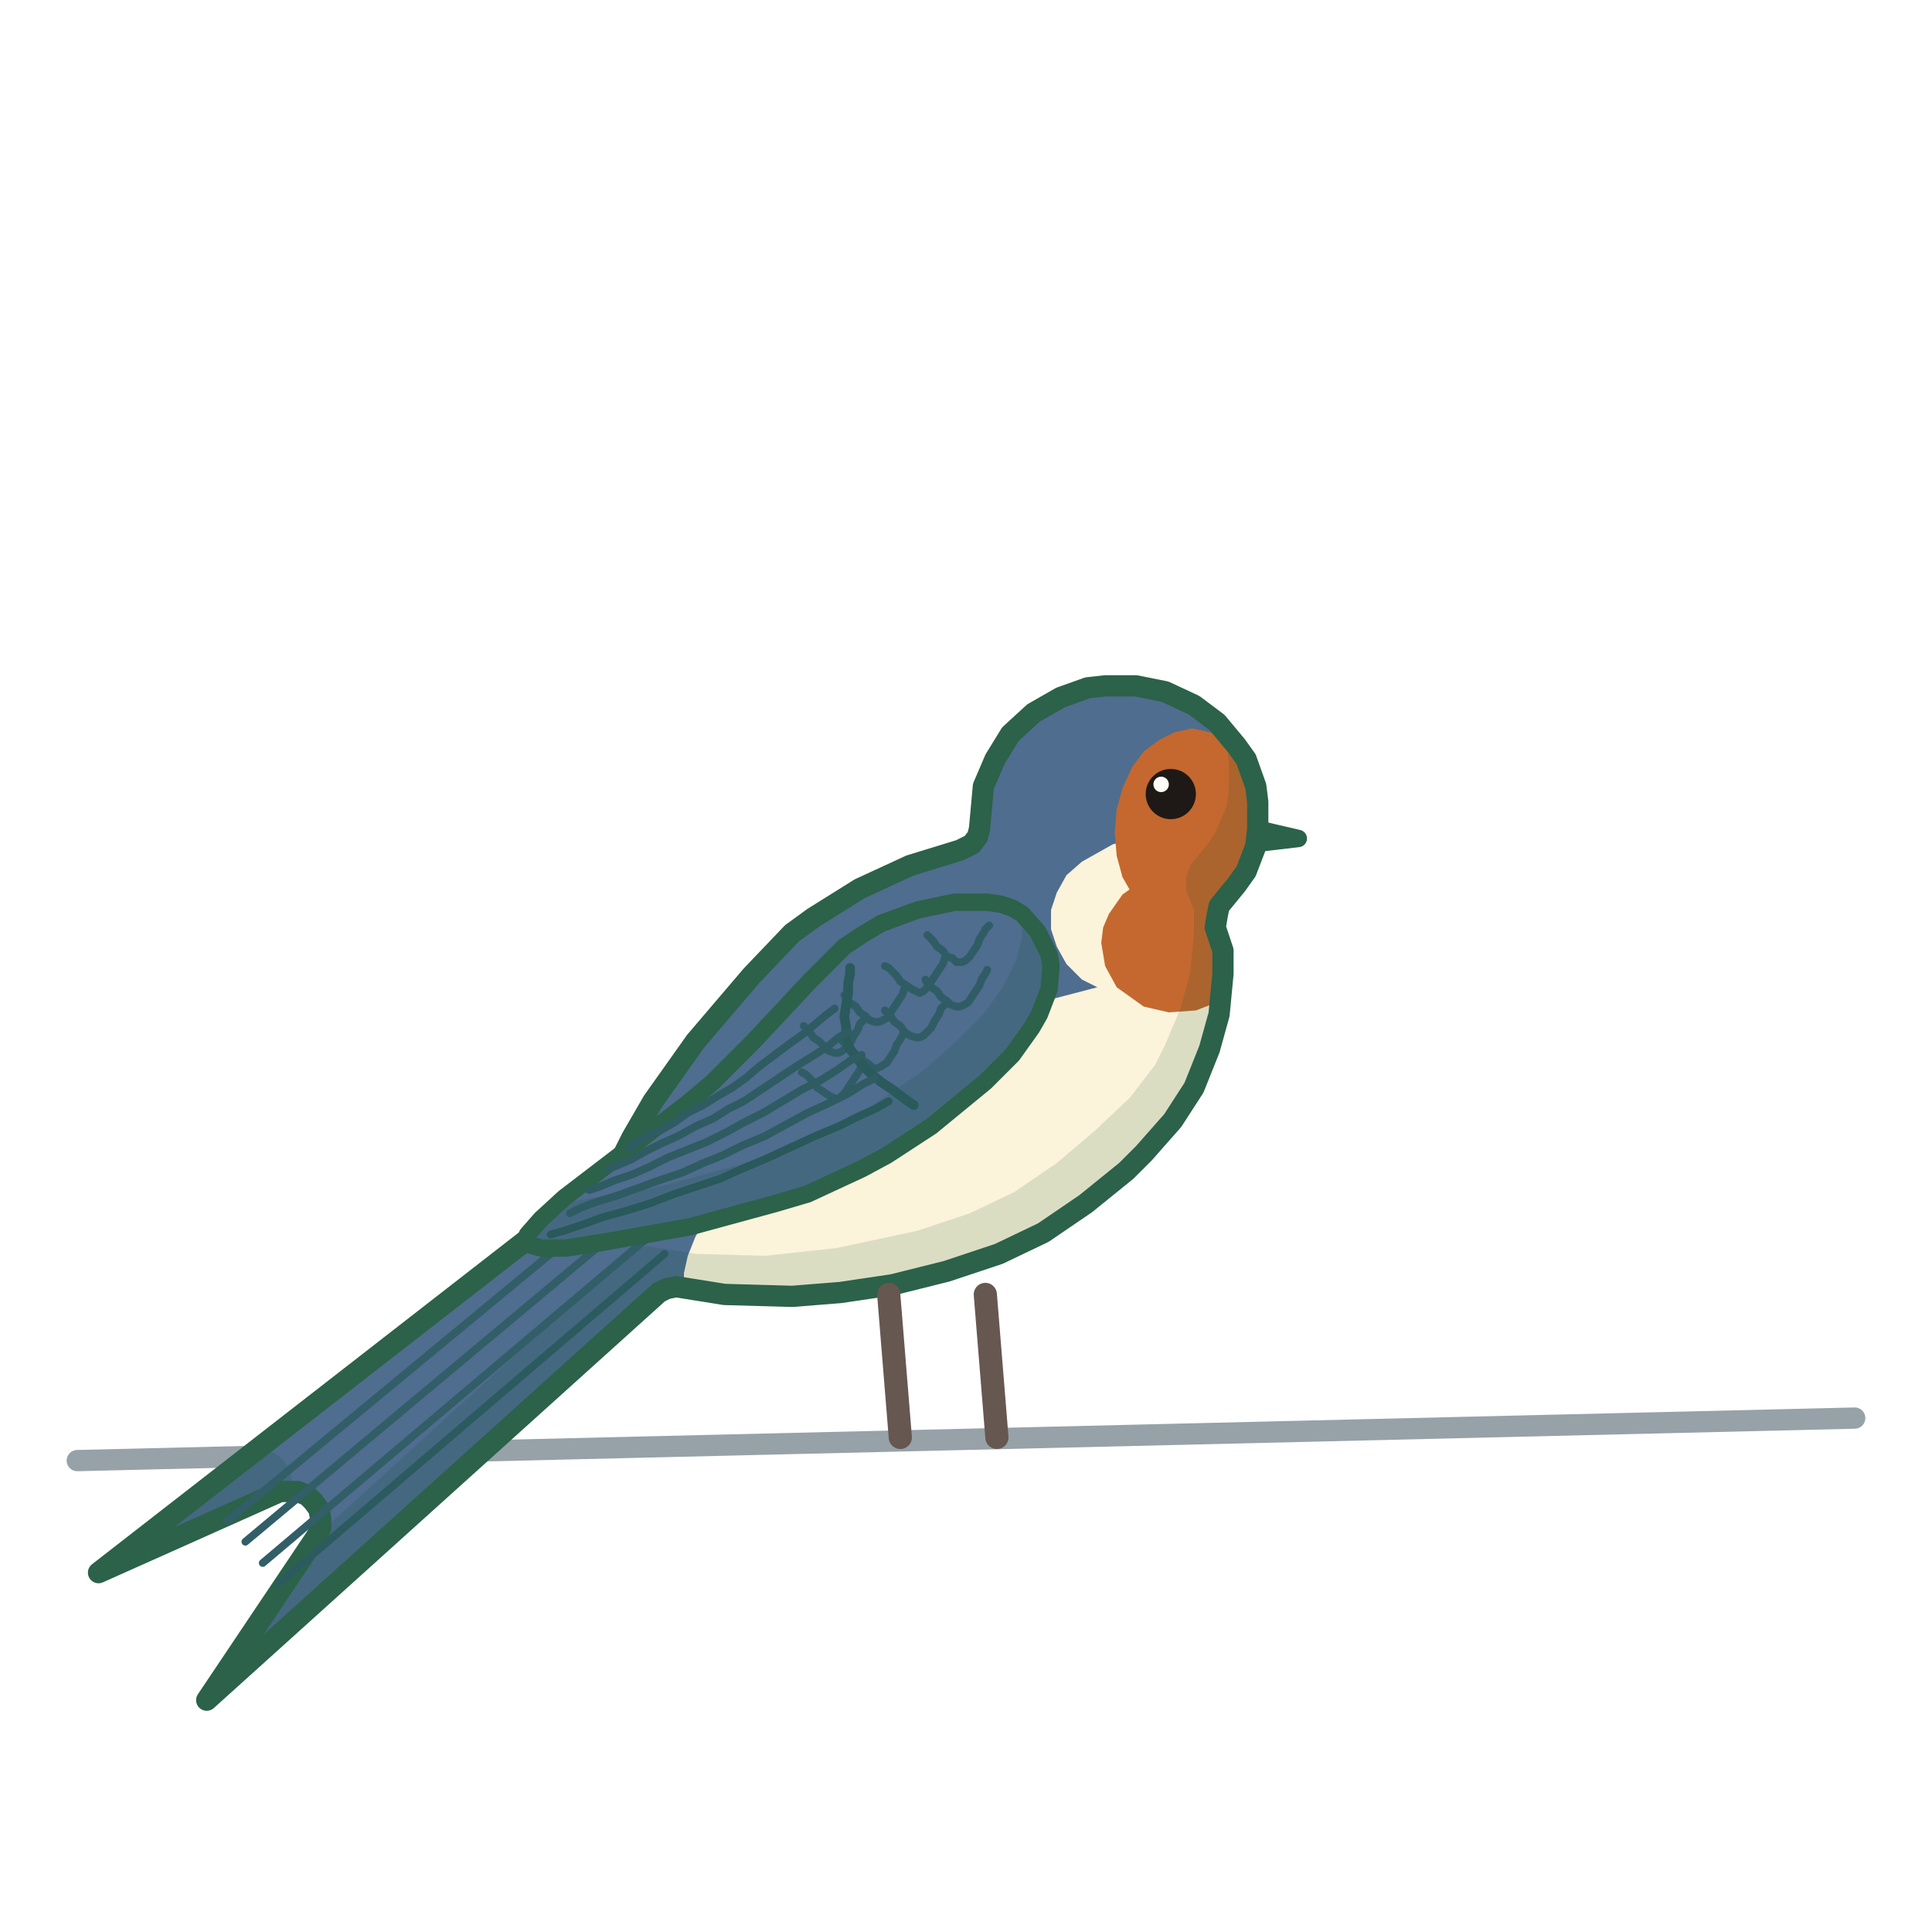
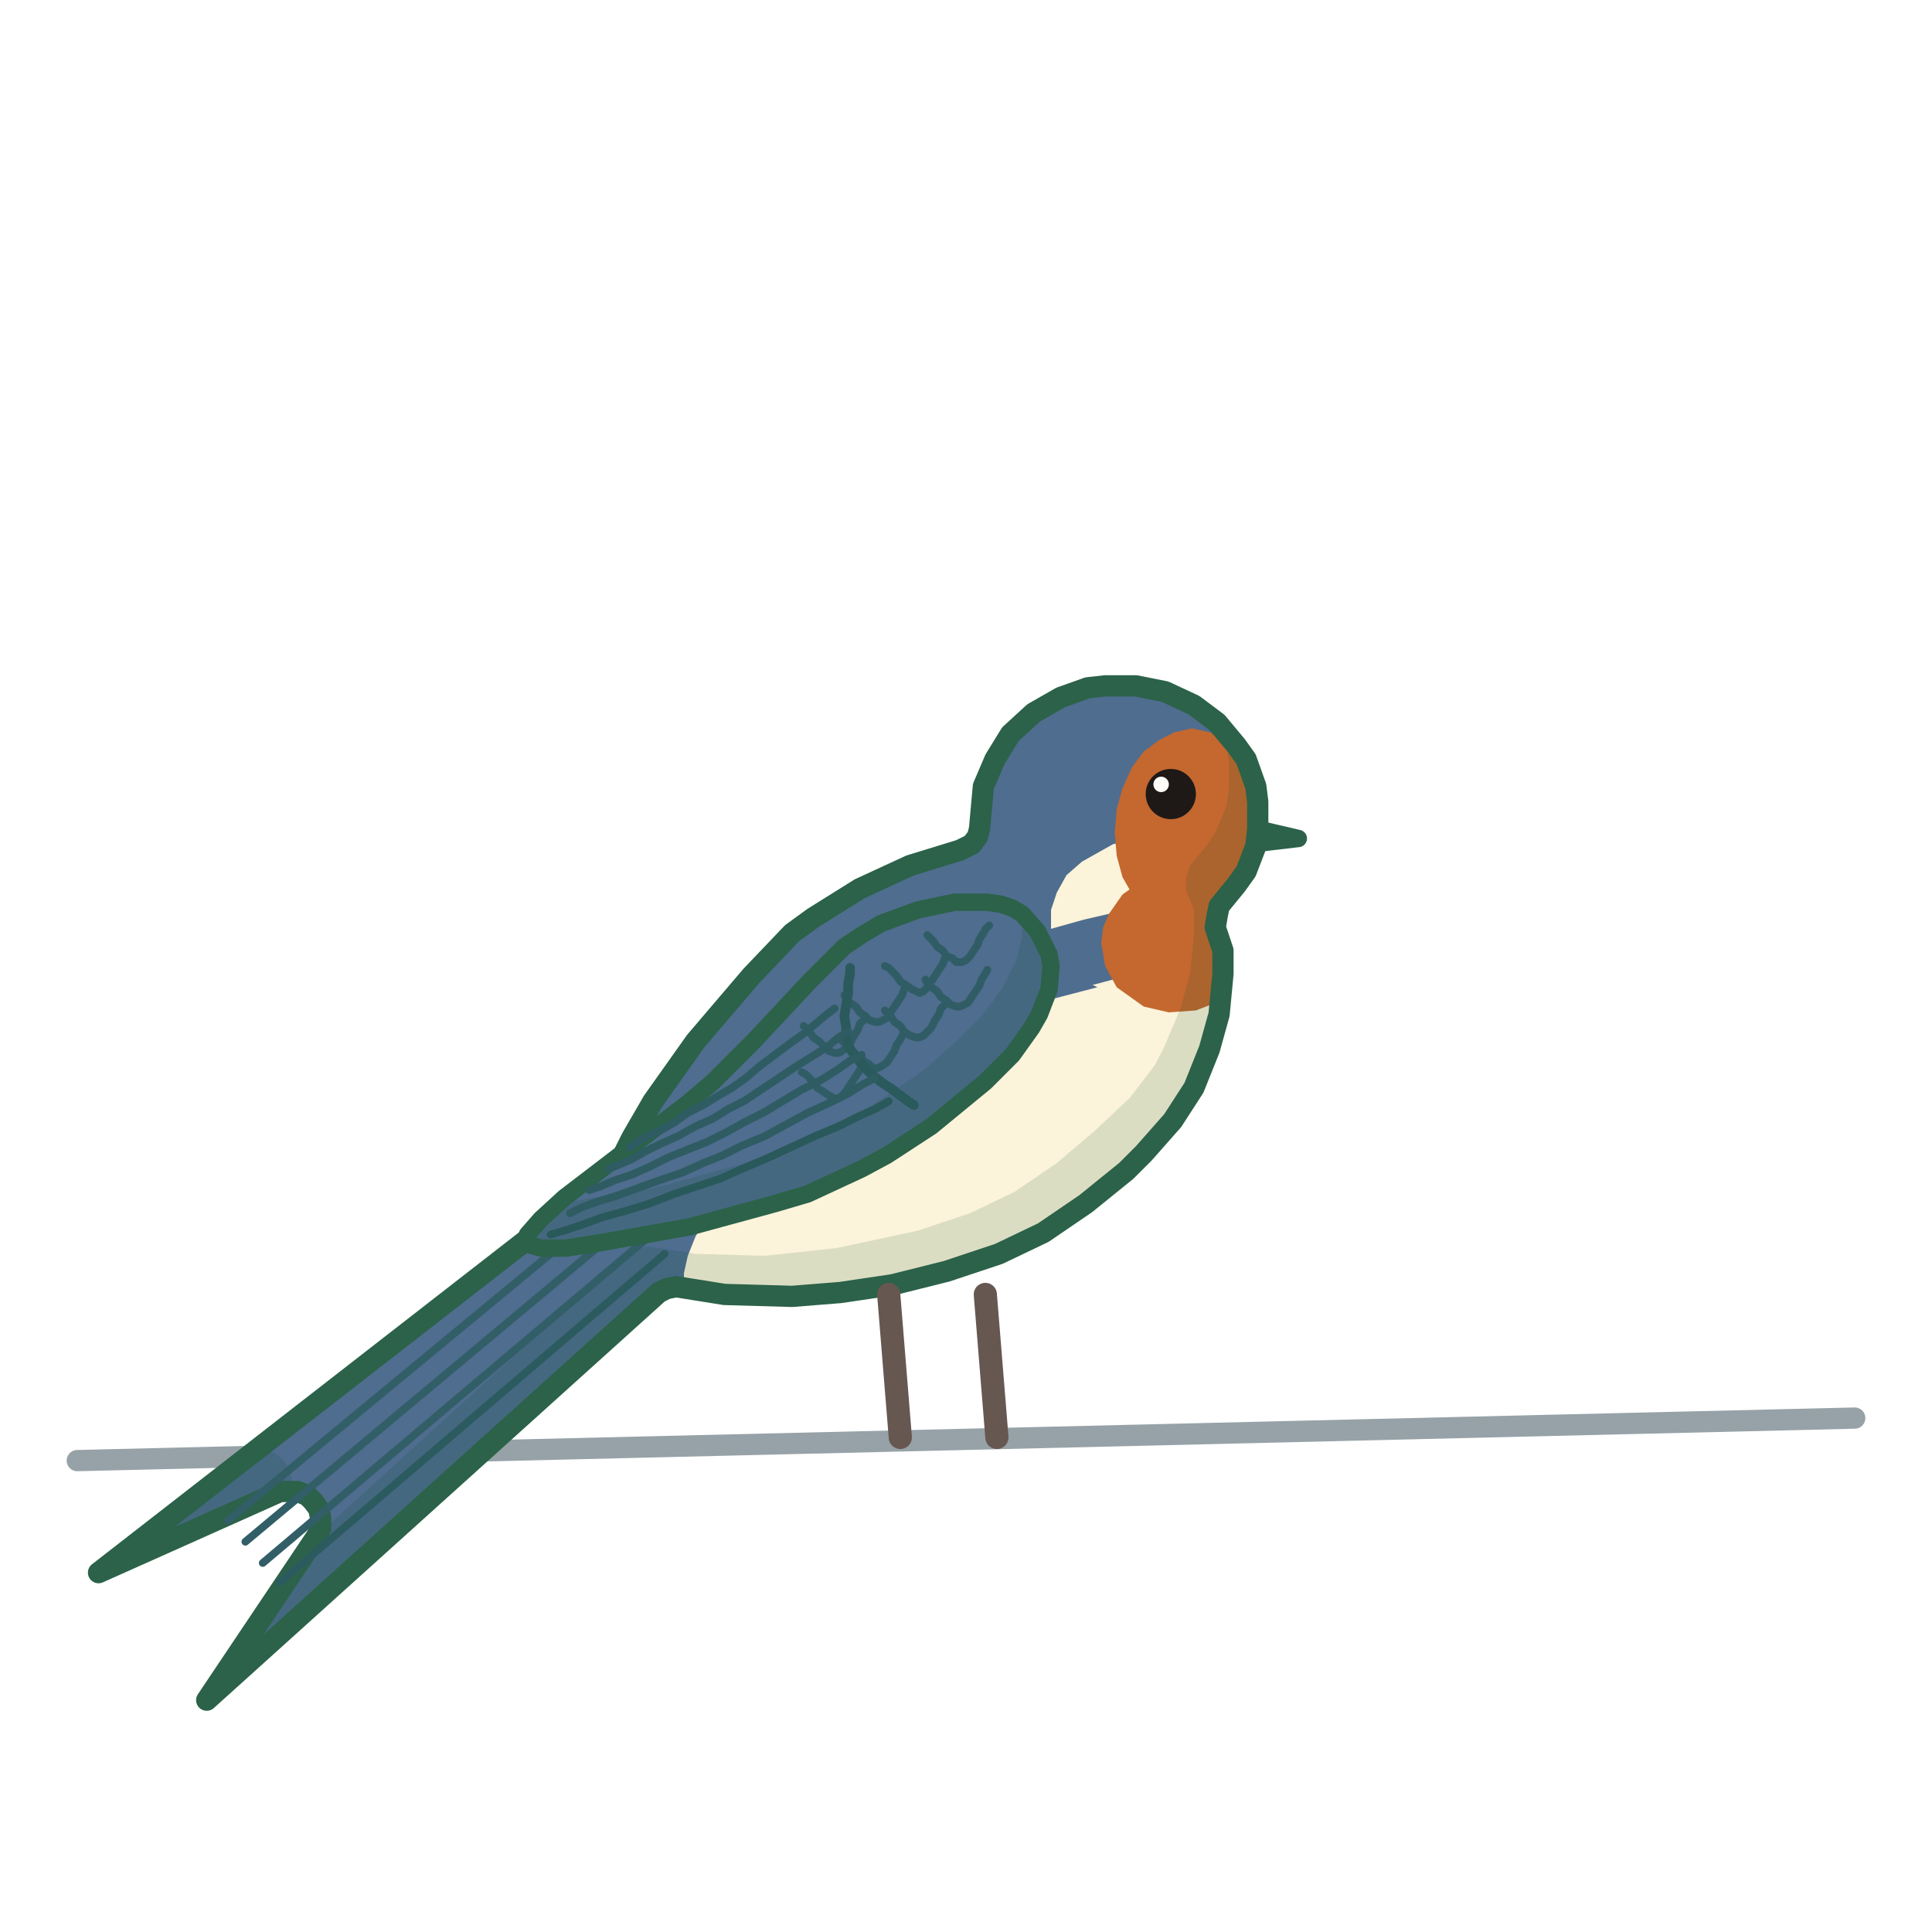
<svg xmlns="http://www.w3.org/2000/svg" width="100" height="100" viewBox="0 0 100 100">
  <g stroke-linecap="round" stroke-linejoin="round">
    <path d="M4,75.6 L96,73.4" fill="none" stroke="#96A2A7" stroke-width="1.1" />
    <path d="M61.2,42.1 L64.2,42.7 L67.2,43.4 L61.2,44.1 Z" fill="#4B3A33" stroke="none" />
    <path d="M61.2,44.1 L61.2,42.1 L64.2,42.7 L67.2,43.4 L64.2,43.8 Z" fill="#06472A" fill-opacity="0.13" stroke="none" />
    <path d="M61.2,42.1 L64.2,42.7 L67.2,43.4 L61.2,44.1 Z" fill="none" stroke="#2B6249" stroke-width="0.9" />
    <path d="M5.1,81.4 L31.6,60.8 L31.9,60.5 L32.7,58.9 L33.8,57 L36,53.9 L38.9,50.5 L41,48.3 L42.1,47.5 L44.5,46 L47.1,44.8 L49.7,44 L50.3,43.7 L50.6,43.3 L50.7,42.9 L50.9,40.7 L51.5,39.3 L52.3,38 L53.5,36.9 L54.9,36.1 L56.3,35.6 L57.2,35.5 L58.8,35.5 L60.3,35.8 L61.8,36.5 L63,37.4 L64,38.6 L64.5,39.3 L65,40.7 L65.1,41.5 L65.1,42.9 L65,43.8 L64.5,45.1 L64,45.8 L63.1,46.9 L63,47.4 L62.9,48 L63.3,49.2 L63.3,50.4 L63.1,52.5 L62.6,54.3 L61.8,56.3 L60.7,58 L59.2,59.7 L58.3,60.6 L56.2,62.3 L54,63.8 L51.7,64.9 L49,65.8 L46.2,66.5 L43.5,66.9 L41,67.1 L37.5,67 L35,66.6 L34.5,66.7 L34.1,66.9 L10.7,88 L16.4,79.5 L16.6,79.1 L16.6,78.6 L16.5,78.1 L16.2,77.7 L15.9,77.4 L15.4,77.2 L15,77.2 L14.5,77.2 Z" fill="#4F6D8F" stroke="none" />
    <path d="M38.3,63.3 L34.6,66.7 L33.9,67 L10.7,88 L16.3,79.7 L16.6,78.9 L18.8,75.5 L15.1,77.2 L14.3,77.3 L5.1,81.4 L31.5,60.9 L31.9,60.3 L34.3,58.5 L34.5,58.5 L38.3,63 Z" fill="#4F6D8F" stroke="none" />
    <path d="M64.2,44.6 L64.6,44.9 L64,45.8 L63.1,46.9 L62.9,47.5 L62.9,48.2 L63.3,49.3 L63.3,51 L62.9,53.4 L62.2,55.3 L61.3,57.2 L60,58.9 L58.2,60.6 L56.2,62.3 L54,63.8 L51.7,64.9 L49,65.8 L46.2,66.5 L43.5,66.9 L41,67.1 L38.6,67.1 L35.4,66.7 L35.4,65.9 L35.6,65 L36,64 L36.6,63 L37.3,61.9 L39.5,59.7 L42.2,57.5 L45.4,55.5 L49,53.7 L52.7,52.3 L54.5,51.7 L56.8,51.1 L56,50.7 L55.2,49.9 L54.7,49 L54.4,48.1 L54.4,47.1 L54.7,46.2 L55.2,45.3 L56,44.6 L57.6,43.7 L58.8,43.4 L60.1,43.3 L61.4,43.4 L62.6,43.7 Z" fill="#FBF3DA" stroke="none" />
+     <path d="M63.2,46.8 L63,47.2 L62.9,47.7 L62.9,48.2 L63.1,48.6 L61.6,49.4 L59.5,50.2 L56.1,51.1 L52.8,51.7 L50.2,51.8 L49.1,51.5 L48.8,51.2 L48.8,51 L49.1,50.5 L49.8,50 L51.4,49.1 L53.6,48.3 L56.1,47.6 L58.7,47 L61,46.8 Z" fill="#4F6D8F" stroke="none" />
    <path d="M64.2,38.9 L64.8,40 L65.1,41.5 L65.1,43 L64.7,44.5 L64.1,45.8 L63.1,47.1 L62.9,47.5 L62.9,48.1 L62.2,48.4 L61.7,48.4 L60.8,48.3 L60.4,48.1 L59.6,47.6 L58.9,46.8 L58.1,45.4 L57.8,44.3 L57.7,43.1 L57.8,41.9 L58.1,40.8 L58.6,39.7 L59.2,38.9 L60,38.3 L60.8,37.9 L61.7,37.7 L62.6,37.9 L63.5,38.3 Z" fill="#C4682F" stroke="none" />
    <path d="M63.8,46.2 L63.1,46.9 L62.9,47.7 L62.9,48.2 L63.3,49.2 L63.3,49.7 L63.2,51.8 L61.9,52.3 L60.5,52.4 L59.2,52.1 L58.5,51.6 L57.8,51.1 L57.2,50 L57,48.8 L57.1,48 L57.4,47.3 L58.1,46.3 L58.8,45.8 L59.7,45.4 L61,45.2 L62.3,45.4 Z" fill="#C4682F" stroke="none" />
    <path d="M5.2,81.3 L13.2,75.1 L13.8,75.1 L14.2,75.2 L14.6,75.5 L14.9,75.9 L15.1,76.5 L15,77.2 L14.3,77.3 Z" fill="#06472A" fill-opacity="0.13" stroke="none" />
    <path d="M16.5,79.4 L32.4,64.9 L32.8,64.7 L33.5,64.5 L36,64.9 L39.6,65 L43.3,64.6 L47.5,63.7 L50.2,62.8 L52.5,61.7 L54.7,60.2 L56.7,58.5 L58.5,56.8 L59.8,55.1 L60.3,54.1 L61.1,52.2 L61.6,50.4 L61.8,48.3 L61.8,47.1 L61.4,46.1 L61.4,45.4 L61.6,44.8 L62.5,43.7 L62.9,43.1 L63.5,41.7 L63.6,40.8 L63.6,39.4 L63.5,38.6 L63.1,37.4 L63.6,38 L64.4,39.2 L64.8,40 L65.1,41.4 L65.2,42.3 L65,43.7 L64.7,44.5 L64.1,45.8 L63.1,46.9 L62.9,47.5 L62.9,48 L63.3,49.2 L63.4,49.8 L63.2,51.7 L62.9,53.4 L62.2,55.3 L61.3,57.2 L60,58.9 L58.2,60.6 L56.2,62.3 L54,63.8 L51.7,64.9 L49,65.8 L46.2,66.5 L42.2,67 L41,67.1 L38.6,67.1 L35,66.6 L34.5,66.7 L34.1,66.9 L10.7,88 Z" fill="#06472A" fill-opacity="0.13" stroke="none" />
    <path d="M5.1,81.4 L31.6,60.8 L31.9,60.5 L32.7,58.9 L33.8,57 L36,53.9 L38.9,50.5 L41,48.3 L42.1,47.5 L44.5,46 L47.1,44.8 L49.7,44 L50.3,43.7 L50.6,43.3 L50.7,42.9 L50.9,40.7 L51.5,39.3 L52.3,38 L53.5,36.9 L54.9,36.1 L56.3,35.6 L57.2,35.5 L58.8,35.5 L60.3,35.8 L61.8,36.5 L63,37.4 L64,38.6 L64.5,39.3 L65,40.7 L65.1,41.5 L65.1,42.9 L65,43.8 L64.5,45.1 L64,45.8 L63.1,46.9 L63,47.4 L62.9,48 L63.3,49.2 L63.3,50.4 L63.1,52.5 L62.6,54.3 L61.8,56.3 L60.7,58 L59.2,59.7 L58.3,60.6 L56.2,62.3 L54,63.8 L51.7,64.9 L49,65.8 L46.2,66.5 L43.5,66.9 L41,67.1 L37.5,67 L35,66.6 L34.5,66.7 L34.1,66.9 L10.7,88 L16.4,79.5 L16.6,79.1 L16.6,78.6 L16.5,78.1 L16.2,77.7 L15.9,77.4 L15.4,77.2 L15,77.2 L14.5,77.2 Z" fill="none" stroke="#2B6249" stroke-width="1.1" />
    <path d="M34.4,64.9 L14.5,81.9" fill="none" stroke="#2C5B5F" stroke-width="0.4" />
    <path d="M33.6,64 L13.6,80.9" fill="none" stroke="#325E67" stroke-width="0.4" />
    <path d="M32.8,63 L12.7,79.8" fill="none" stroke="#325E67" stroke-width="0.4" />
    <path d="M32,62 L11.8,78.7" fill="none" stroke="#325E67" stroke-width="0.4" />
    <path d="M51.1,46.7 L51.8,46.8 L52.4,47 L52.9,47.3 L53.7,48.2 L54.3,49.4 L54.4,50 L54.3,51.2 L53.8,52.5 L53.4,53.2 L52.4,54.6 L51,56 L48.2,58.3 L45.9,59.8 L44.6,60.5 L41.8,61.8 L40.1,62.3 L35.7,63.5 L31.2,64.3 L29.3,64.6 L28,64.6 L27.3,64.4 L27.3,63.9 L28,63.1 L29.2,62 L35.6,57.1 L36.9,56 L39,53.9 L41.9,50.8 L43.7,49 L44.6,48.4 L45.6,47.8 L47.5,47.1 L49.4,46.7 Z" fill="#4F6D8F" stroke="none" />
    <path d="M28,63.1 L28.9,62.3 L31.9,61.8 L34.2,61.4 L38.6,60.2 L40.3,59.7 L41.8,59.1 L44.4,57.7 L45.6,56.9 L47.8,55.4 L49.5,53.9 L50.9,52.5 L51.9,51.1 L52.6,49.7 L52.9,48.5 L52.9,47.9 L52.7,47.2 L53.3,47.7 L53.7,48.2 L54.3,49.4 L54.4,50.6 L54.1,51.8 L53.8,52.5 L53,53.9 L51.8,55.3 L50.2,56.7 L48.2,58.3 L45.9,59.8 L43.3,61.2 L41.8,61.8 L38,62.9 L33.4,63.9 L29.3,64.6 L28,64.6 L27.3,64.4 L27.3,63.9 Z" fill="#06472A" fill-opacity="0.13" stroke="none" />
    <path d="M51.1,46.7 L51.8,46.8 L52.4,47 L52.9,47.3 L53.7,48.2 L54.3,49.4 L54.4,50 L54.3,51.2 L53.8,52.5 L53.4,53.2 L52.4,54.6 L51,56 L48.2,58.3 L45.9,59.8 L44.6,60.5 L41.8,61.8 L40.1,62.3 L35.7,63.5 L31.2,64.3 L29.3,64.6 L28,64.6 L27.3,64.4 L27.3,63.9 L28,63.1 L29.2,62 L35.6,57.1 L36.9,56 L39,53.9 L41.9,50.8 L43.7,49 L44.6,48.4 L45.6,47.8 L47.5,47.1 L49.4,46.7 Z" fill="none" stroke="#2B6249" stroke-width="0.9" />
    <path d="M51.2,47.9 L51,48.1 L50.9,48.3 L50.7,48.6 L50.6,48.9 L50.4,49.2 L50.2,49.5 L50,49.7 L49.8,49.8 L49.5,49.8 L49.3,49.6 L49,49.5 L48.8,49.2 L48.5,49 L48.3,48.7 L48.1,48.5 L48,48.4" fill="none" stroke="#305D65" stroke-width="0.4" />
    <path d="M49,49.5 L48.9,49.6 L48.8,49.9 L48.6,50.2 L48.4,50.5 L48.2,50.8 L48,51.1 L47.8,51.3 L47.6,51.4 L47.4,51.3 L47.2,51.2 L46.9,51 L46.6,50.8 L46.4,50.5 L46.2,50.3 L46,50.1 L45.8,50" fill="none" stroke="#305D65" stroke-width="0.4" />
    <path d="M46.9,51 L46.8,51.2 L46.7,51.5 L46.5,51.8 L46.3,52.1 L46.1,52.4 L45.9,52.7 L45.7,52.8 L45.5,52.9 L45.3,52.9 L45,52.8 L44.8,52.6 L44.5,52.4 L44.3,52.1 L44,51.9 L43.8,51.7 L43.7,51.5" fill="none" stroke="#305D65" stroke-width="0.4" />
    <path d="M44.8,52.6 L44.7,52.8 L44.5,53 L44.4,53.3 L44.2,53.6 L44,54 L43.8,54.2 L43.6,54.4 L43.4,54.5 L43.2,54.5 L42.9,54.4 L42.7,54.2 L42.4,53.9 L42.1,53.7 L41.9,53.4 L41.7,53.2 L41.6,53.1" fill="none" stroke="#305D65" stroke-width="0.4" />
    <path d="M51.1,50.2 L51,50.4 L50.8,50.7 L50.7,51 L50.5,51.3 L50.3,51.6 L50.1,51.9 L49.9,52 L49.7,52.1 L49.5,52.1 L49.2,52 L49,51.8 L48.7,51.6 L48.5,51.3 L48.2,51.1 L48,50.9 L47.9,50.7" fill="none" stroke="#305D65" stroke-width="0.4" />
    <path d="M49,51.8 L48.9,52 L48.7,52.2 L48.6,52.5 L48.4,52.8 L48.2,53.2 L48,53.4 L47.8,53.6 L47.6,53.7 L47.4,53.7 L47.1,53.6 L46.8,53.4 L46.6,53.1 L46.3,52.9 L46.1,52.6 L45.9,52.4 L45.8,52.3" fill="none" stroke="#305D65" stroke-width="0.4" />
    <path d="M46.8,53.4 L46.7,53.6 L46.6,53.8 L46.4,54.1 L46.3,54.4 L46.1,54.7 L45.9,55 L45.6,55.2 L45.4,55.3 L45.2,55.3 L45,55.1 L44.7,54.9 L44.5,54.7 L44.2,54.5 L44,54.2 L43.8,54 L43.6,53.9" fill="none" stroke="#305D65" stroke-width="0.4" />
    <path d="M44.7,55 L44.6,55.1 L44.5,55.4 L44.3,55.7 L44.1,56 L43.9,56.3 L43.7,56.6 L43.5,56.8 L43.3,56.9 L43.1,56.8 L42.9,56.7 L42.6,56.5 L42.3,56.3 L42.1,56 L41.9,55.8 L41.7,55.6 L41.5,55.5" fill="none" stroke="#305D65" stroke-width="0.4" />
    <path d="M44,50.1 L44,50.4 L43.9,50.9 L43.9,51.4 L43.8,52 L43.7,52.6 L43.8,53.2 L43.8,53.8 L44,54.3 L44.3,54.7 L44.7,55.2 L45.1,55.6 L45.6,56 L46.2,56.4 L46.6,56.7 L47,57 L47.3,57.2" fill="none" stroke="#2A5A5C" stroke-width="0.5" />
    <path d="M46,57 L45.3,57.4 L44.4,57.8 L43.4,58.3 L42.2,58.8 L40.9,59.4 L39.6,60 L38.4,60.5 L37.3,61 L36.1,61.4 L34.9,61.8 L33.6,62.3 L32.3,62.7 L31.2,63 L30.1,63.4 L29.2,63.7 L28.5,63.9" fill="none" stroke="#29595A" stroke-width="0.4" />
    <path d="M45.3,55.8 L44.7,56.1 L43.9,56.6 L42.9,57.1 L41.8,57.6 L40.7,58.2 L39.6,58.8 L38.4,59.3 L37.4,59.8 L36.4,60.2 L35.3,60.7 L34.1,61.1 L33,61.5 L31.9,61.9 L30.9,62.2 L30.1,62.5 L29.5,62.8" fill="none" stroke="#2E5C62" stroke-width="0.4" />
    <path d="M44.6,54.6 L44,54.9 L43.3,55.4 L42.5,55.9 L41.5,56.4 L40.5,57 L39.5,57.6 L38.5,58.1 L37.6,58.6 L36.6,59.1 L35.6,59.5 L34.6,59.9 L33.6,60.4 L32.7,60.8 L31.8,61.1 L31.1,61.4 L30.5,61.6" fill="none" stroke="#2E5C62" stroke-width="0.4" />
    <path d="M43.9,53.4 L43.4,53.7 L42.8,54.2 L42,54.7 L41.2,55.2 L40.3,55.8 L39.4,56.4 L38.5,57 L37.7,57.4 L36.9,57.9 L36,58.3 L35.1,58.8 L34.2,59.2 L33.4,59.6 L32.7,60 L32,60.3 L31.5,60.5" fill="none" stroke="#2E5C62" stroke-width="0.4" />
    <path d="M43.2,52.2 L42.8,52.5 L42.2,53 L41.6,53.5 L40.9,54 L40.1,54.6 L39.3,55.2 L38.6,55.8 L37.9,56.3 L37.2,56.7 L36.4,57.2 L35.6,57.6 L34.9,58.1 L34.2,58.5 L33.5,58.8 L33,59.1 L32.6,59.4" fill="none" stroke="#2E5C62" stroke-width="0.4" />
    <circle cx="60.6" cy="41.1" r="1.3" fill="#1E1916" />
    <circle cx="60.1" cy="40.6" r="0.4" fill="#FFFDF8" />
    <path d="M46,67 L46.6,74.4" fill="none" stroke="#665750" stroke-width="1.2" />
    <path d="M51,67 L51.6,74.4" fill="none" stroke="#665750" stroke-width="1.2" />
  </g>
</svg>
